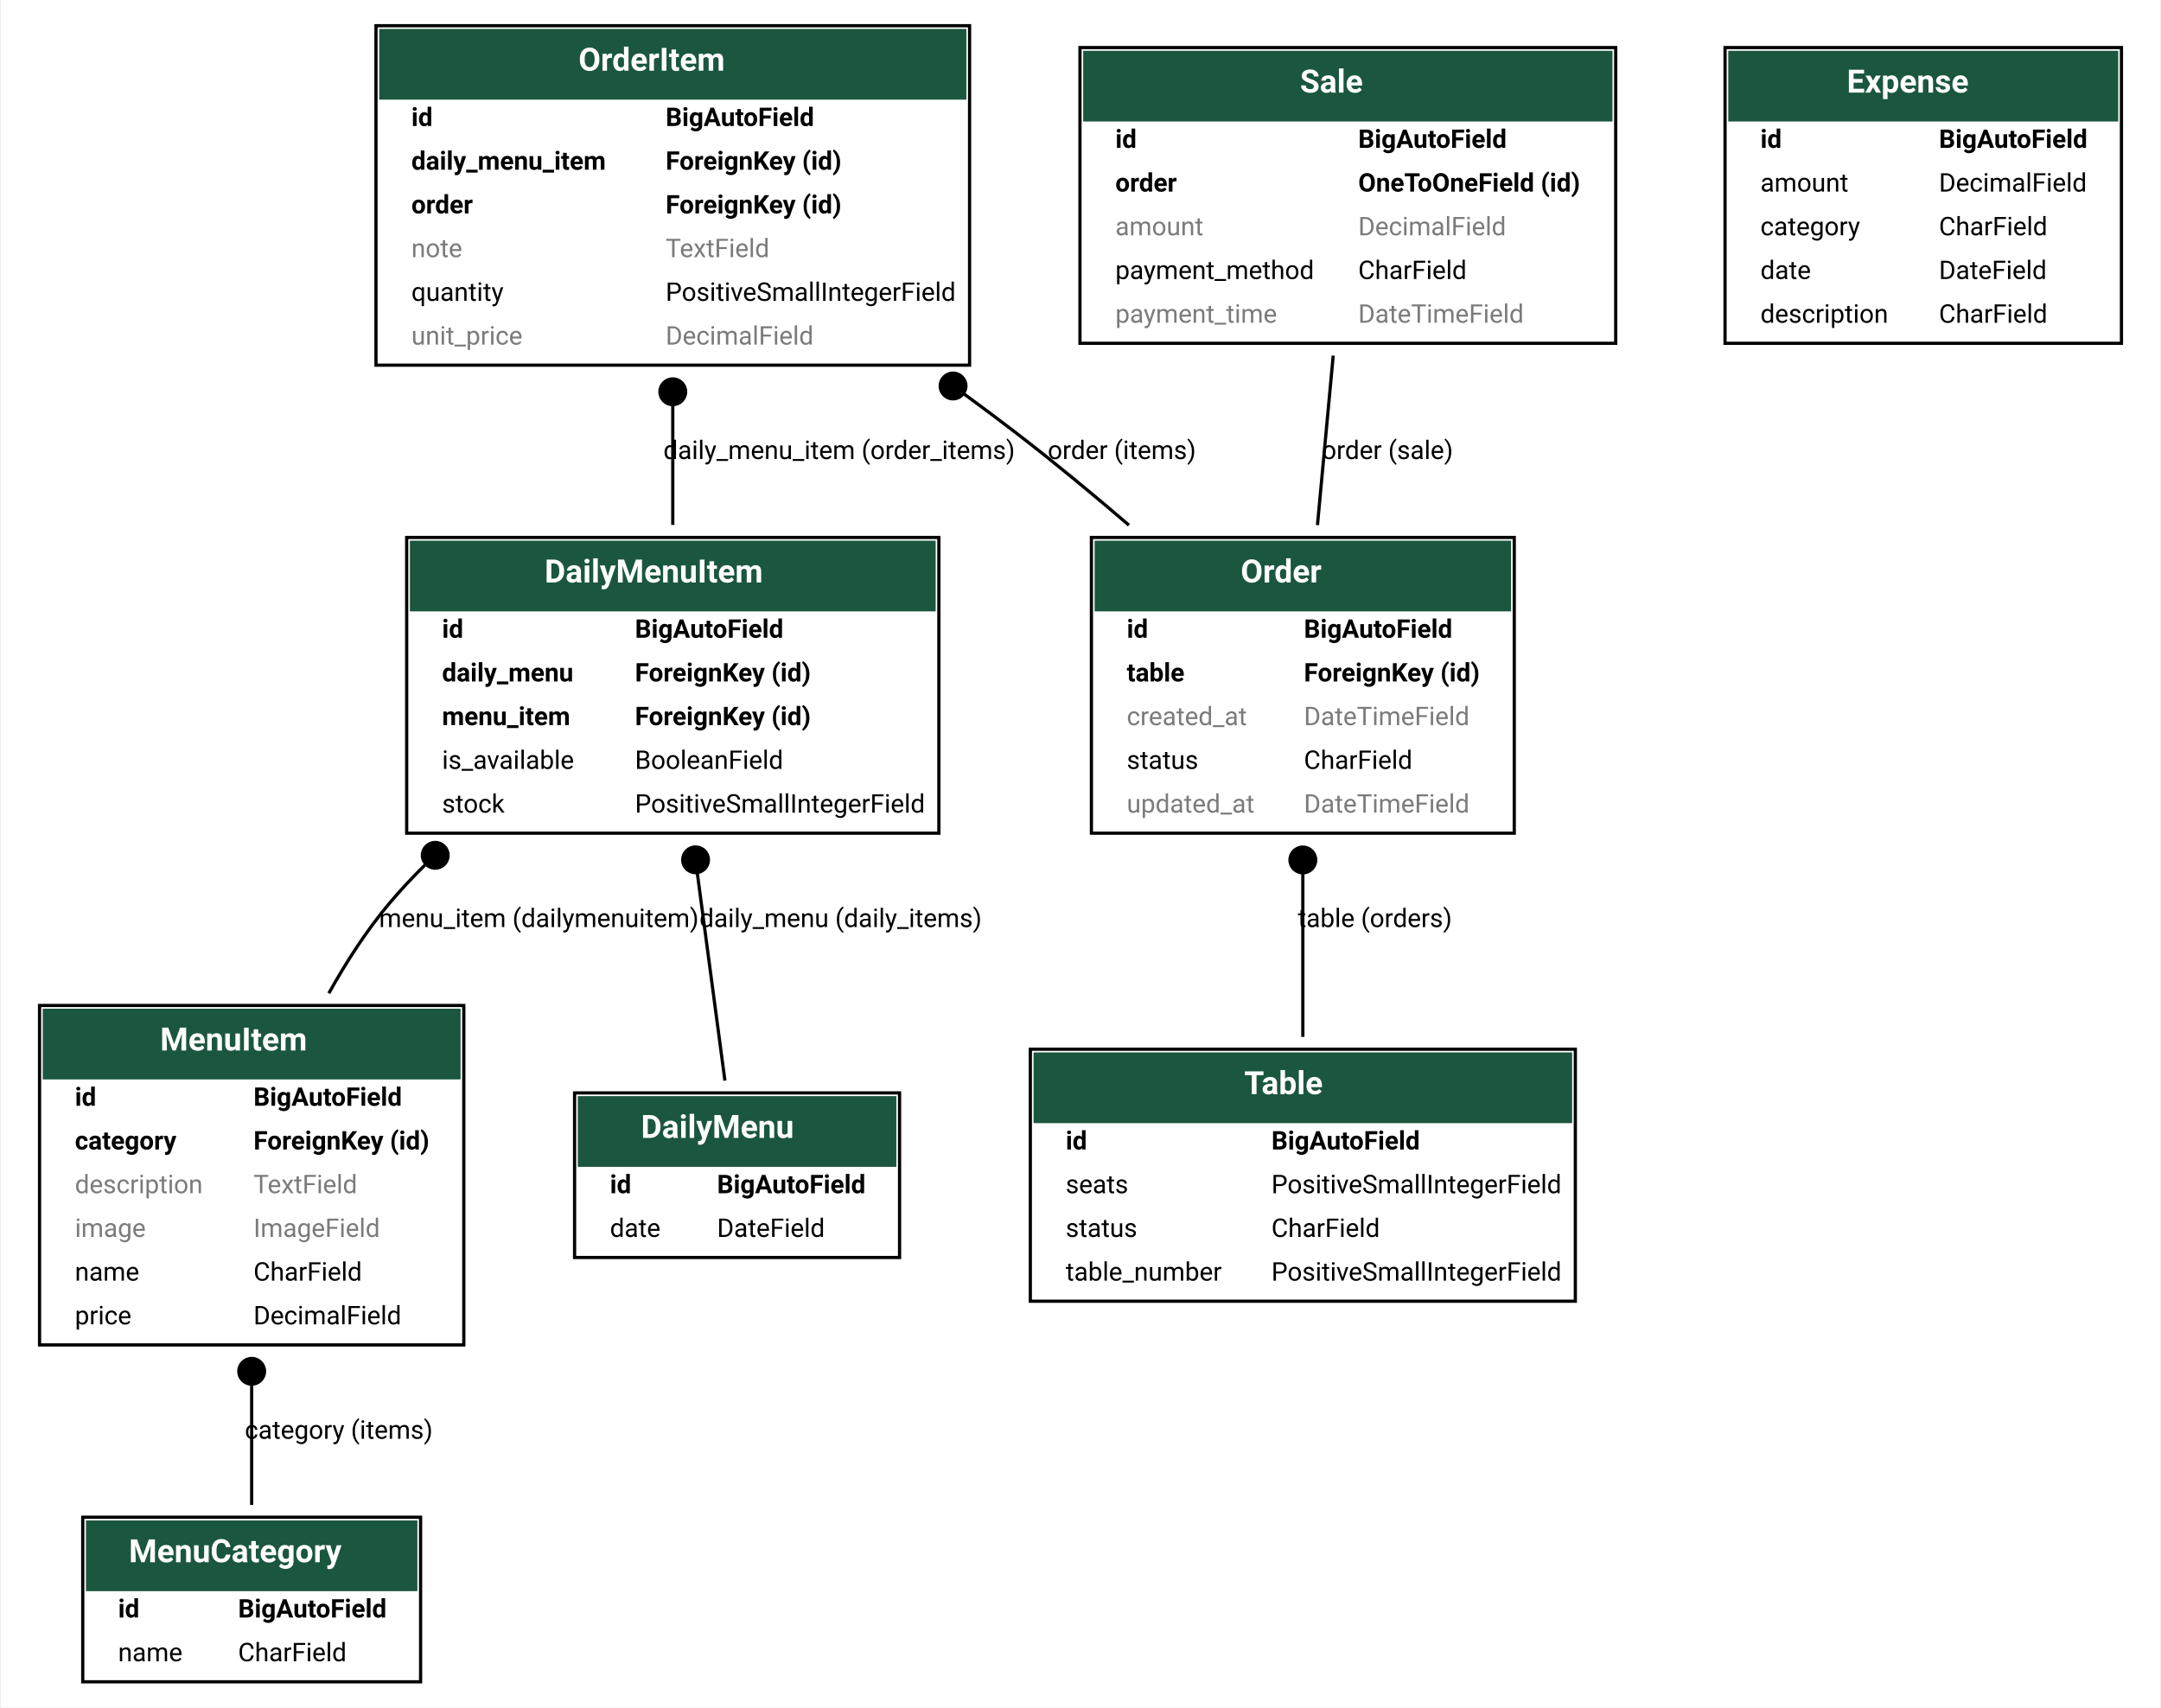
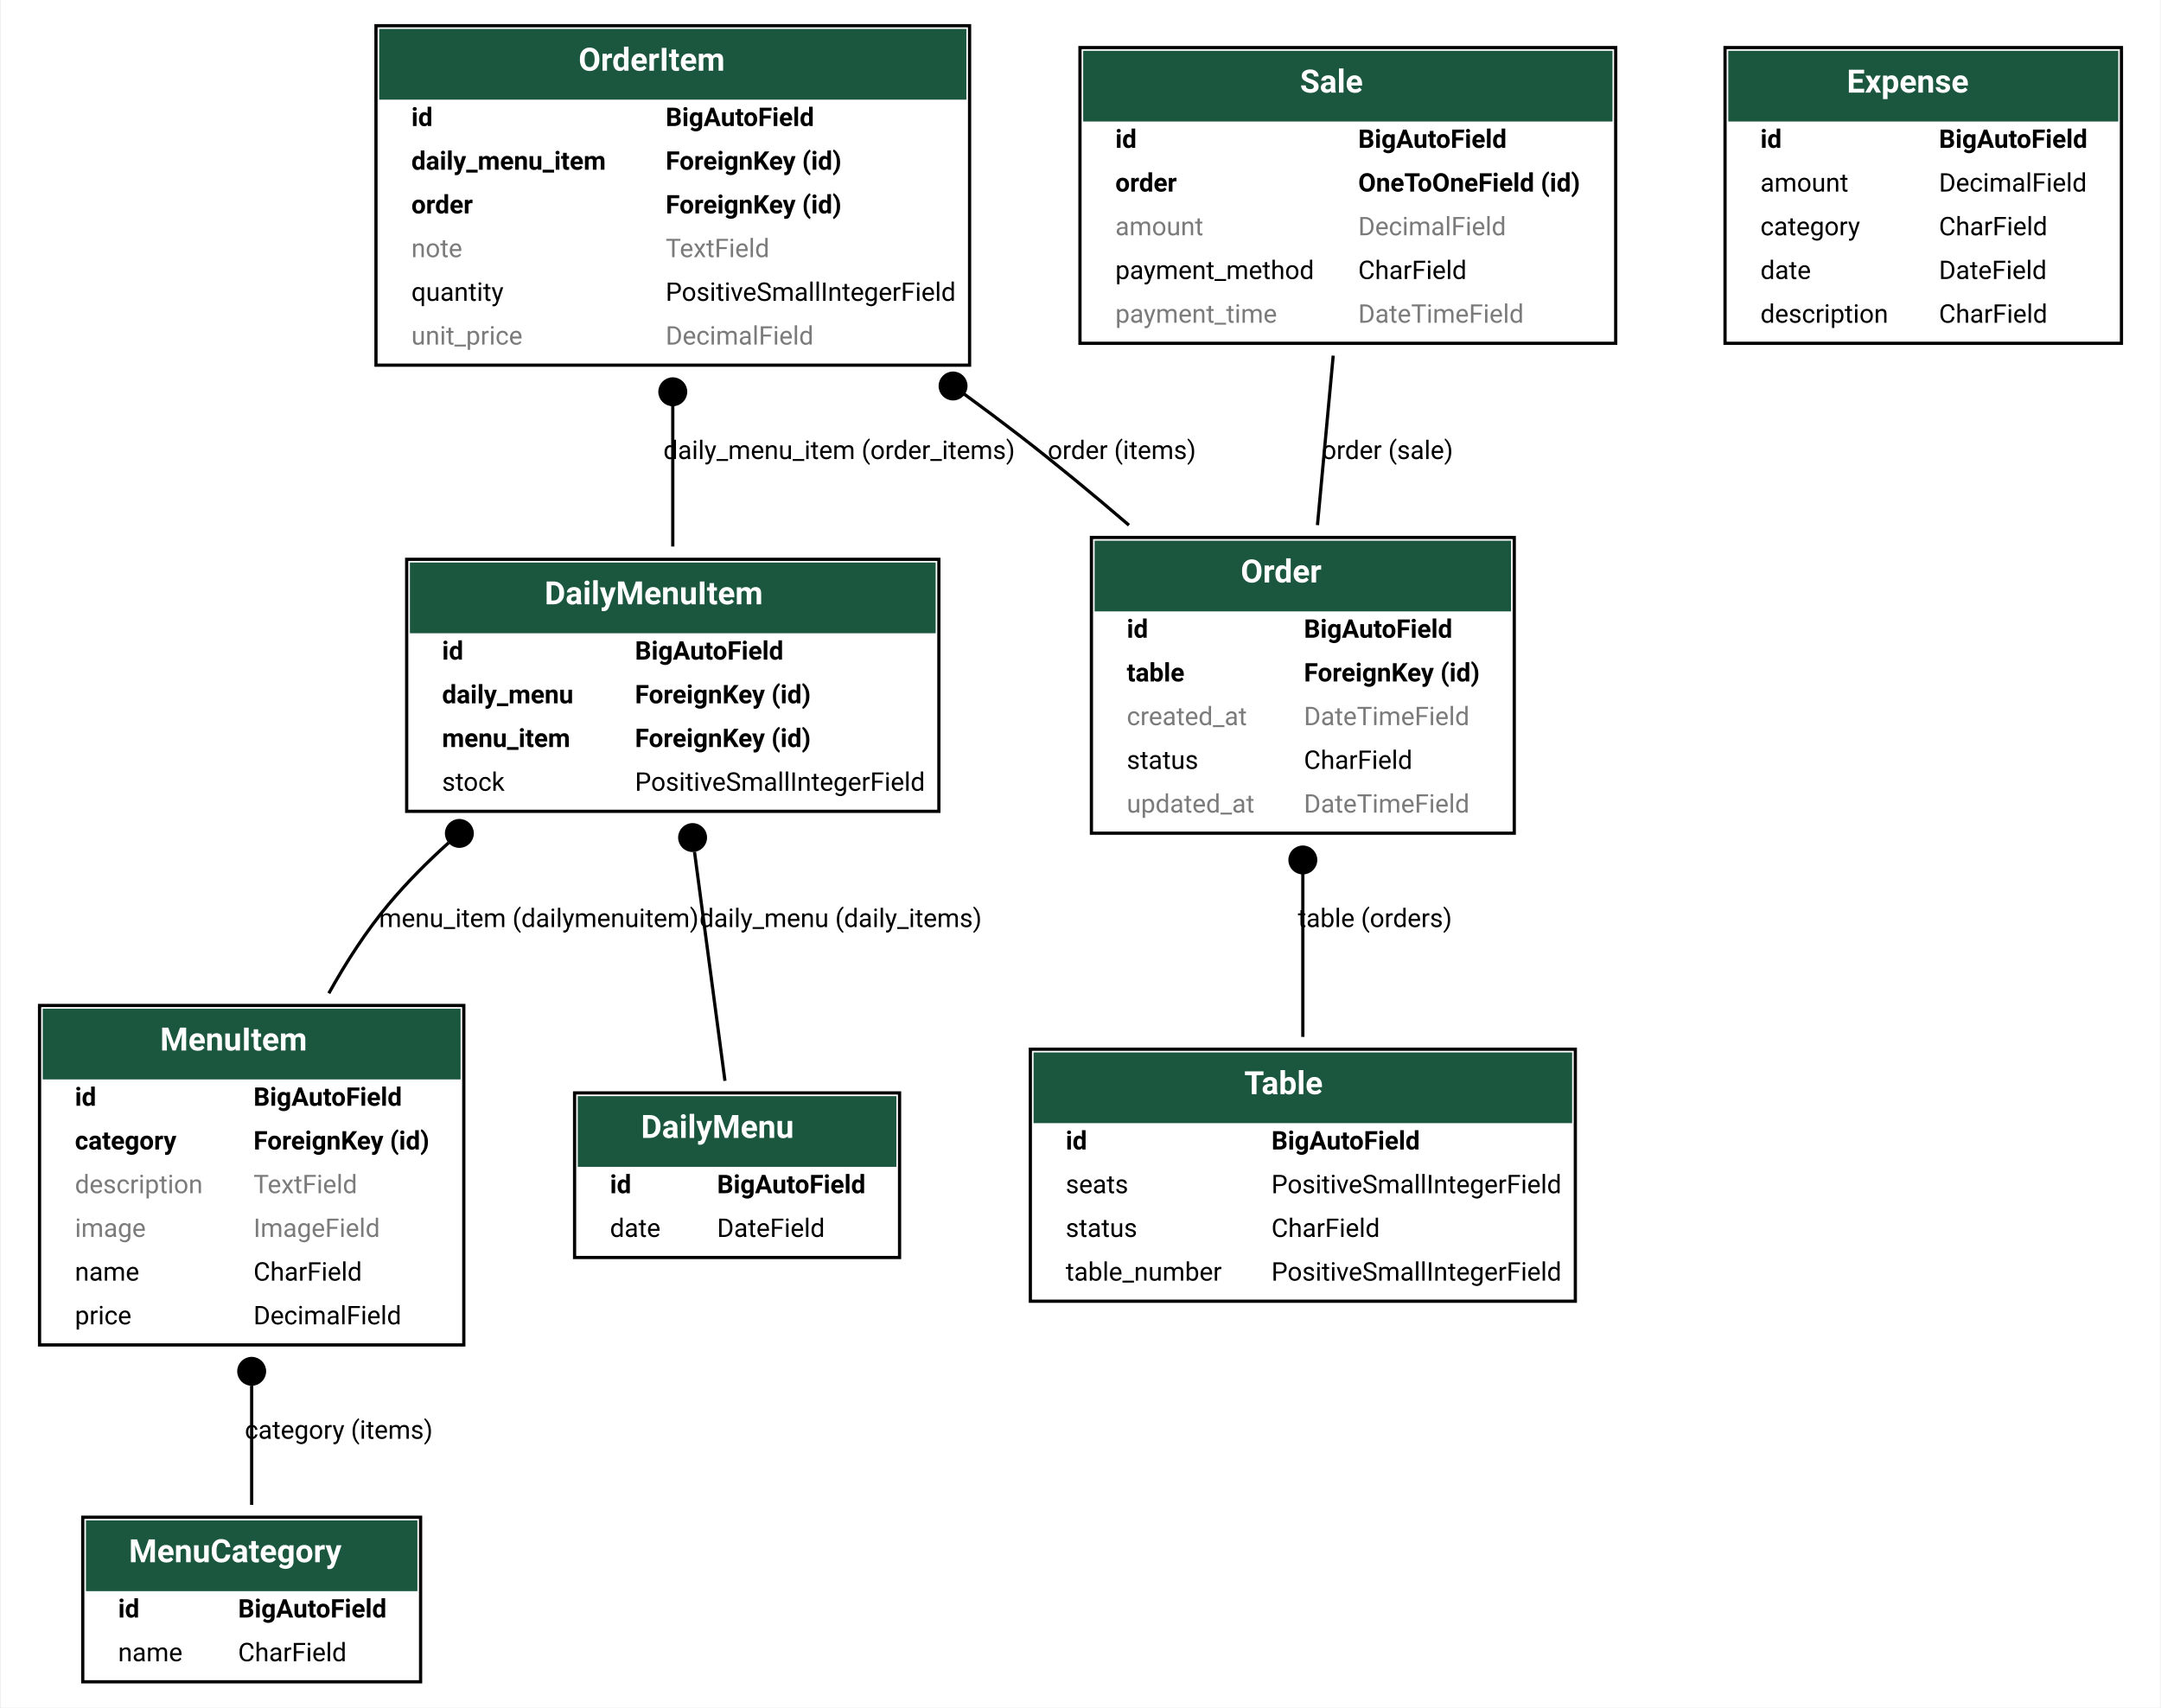
<svg xmlns="http://www.w3.org/2000/svg" width="672pt" height="531pt" viewBox="0.00 0.00 671.65 531.20">
  <g id="graph0" class="graph" transform="scale(1 1) rotate(0) translate(4 527.2)">
    <polygon fill="white" stroke="none" points="-4,4 -4,-527.2 667.65,-527.2 667.65,4 -4,4" />
    <g id="node1" class="node">
      <polygon fill="white" stroke="none" points="21.44,-4 21.44,-55.2 126.54,-55.2 126.54,-4 21.44,-4" />
      <polygon fill="#1b563f" stroke="none" points="22.44,-32.2 22.44,-54.2 125.54,-54.2 125.54,-32.2 22.44,-32.2" />
      <text text-anchor="start" x="27.78" y="-41.2" font-family="Roboto" font-size="8.00">    </text>
      <text text-anchor="start" x="35.78" y="-41.2" font-family="Roboto" font-weight="bold" font-size="10.00" fill="white">    MenuCategory    </text>
      <text text-anchor="start" x="24.44" y="-24" font-family="Roboto" font-size="8.00">    </text>
      <text text-anchor="start" x="32.44" y="-24" font-family="Roboto" font-weight="bold" font-size="8.00">id</text>
      <text text-anchor="start" x="39.11" y="-24" font-family="Roboto" font-size="8.00">    </text>
      <text text-anchor="start" x="61.76" y="-24" font-family="Roboto" font-size="8.00">    </text>
      <text text-anchor="start" x="69.76" y="-24" font-family="Roboto" font-weight="bold" font-size="8.00">BigAutoField</text>
      <text text-anchor="start" x="115.54" y="-24" font-family="Roboto" font-size="8.00">    </text>
      <text text-anchor="start" x="24.44" y="-10.4" font-family="Roboto" font-size="8.00">    </text>
      <text text-anchor="start" x="32.44" y="-10.4" font-family="Roboto" font-size="8.00">name</text>
      <text text-anchor="start" x="49.76" y="-10.4" font-family="Roboto" font-size="8.00">    </text>
      <text text-anchor="start" x="61.76" y="-10.4" font-family="Roboto" font-size="8.00">    </text>
      <text text-anchor="start" x="69.76" y="-10.4" font-family="Roboto" font-size="8.00">CharField</text>
      <text text-anchor="start" x="101.76" y="-10.4" font-family="Roboto" font-size="8.00">    </text>
      <polygon fill="none" stroke="black" points="21.44,-4 21.44,-55.2 126.54,-55.2 126.54,-4 21.44,-4" />
    </g>
    <g id="node2" class="node">
      <polygon fill="white" stroke="none" points="8,-108.8 8,-214.4 139.98,-214.4 139.98,-108.8 8,-108.8" />
      <polygon fill="#1b563f" stroke="none" points="9,-191.4 9,-213.4 138.98,-213.4 138.98,-191.4 9,-191.4" />
      <text text-anchor="start" x="37.5" y="-200.4" font-family="Roboto" font-size="8.00">    </text>
      <text text-anchor="start" x="45.5" y="-200.4" font-family="Roboto" font-weight="bold" font-size="10.00" fill="white">    MenuItem    </text>
      <text text-anchor="start" x="11" y="-183.2" font-family="Roboto" font-size="8.00">    </text>
      <text text-anchor="start" x="19" y="-183.2" font-family="Roboto" font-weight="bold" font-size="8.00">id</text>
      <text text-anchor="start" x="25.67" y="-183.2" font-family="Roboto" font-size="8.00">    </text>
      <text text-anchor="start" x="66.55" y="-183.2" font-family="Roboto" font-size="8.00">    </text>
      <text text-anchor="start" x="74.55" y="-183.2" font-family="Roboto" font-weight="bold" font-size="8.00">BigAutoField</text>
      <text text-anchor="start" x="120.33" y="-183.2" font-family="Roboto" font-size="8.00">    </text>
      <text text-anchor="start" x="11" y="-169.6" font-family="Roboto" font-size="8.00">    </text>
      <text text-anchor="start" x="19" y="-169.6" font-family="Roboto" font-weight="bold" font-size="8.00">category</text>
      <text text-anchor="start" x="48.32" y="-169.6" font-family="Roboto" font-size="8.00">    </text>
      <text text-anchor="start" x="66.55" y="-169.6" font-family="Roboto" font-size="8.00">    </text>
      <text text-anchor="start" x="74.55" y="-169.6" font-family="Roboto" font-weight="bold" font-size="8.00">ForeignKey (id)</text>
      <text text-anchor="start" x="128.98" y="-169.6" font-family="Roboto" font-size="8.00">    </text>
      <text text-anchor="start" x="11" y="-156" font-family="Roboto" font-size="8.00">    </text>
      <text text-anchor="start" x="19" y="-156" font-family="Roboto" font-size="8.00" fill="#7b7b7b">description</text>
      <text text-anchor="start" x="54.55" y="-156" font-family="Roboto" font-size="8.00">    </text>
      <text text-anchor="start" x="66.55" y="-156" font-family="Roboto" font-size="8.00">    </text>
      <text text-anchor="start" x="74.55" y="-156" font-family="Roboto" font-size="8.00" fill="#7b7b7b">TextField</text>
      <text text-anchor="start" x="105.65" y="-156" font-family="Roboto" font-size="8.00">    </text>
      <text text-anchor="start" x="11" y="-142.4" font-family="Roboto" font-size="8.00">    </text>
      <text text-anchor="start" x="19" y="-142.4" font-family="Roboto" font-size="8.00" fill="#7b7b7b">image</text>
      <text text-anchor="start" x="38.55" y="-142.4" font-family="Roboto" font-size="8.00">    </text>
      <text text-anchor="start" x="66.55" y="-142.4" font-family="Roboto" font-size="8.00">    </text>
      <text text-anchor="start" x="74.55" y="-142.4" font-family="Roboto" font-size="8.00" fill="#7b7b7b">ImageField</text>
      <text text-anchor="start" x="110.98" y="-142.4" font-family="Roboto" font-size="8.00">    </text>
      <text text-anchor="start" x="11" y="-128.8" font-family="Roboto" font-size="8.00">    </text>
      <text text-anchor="start" x="19" y="-128.8" font-family="Roboto" font-size="8.00">name</text>
      <text text-anchor="start" x="36.32" y="-128.8" font-family="Roboto" font-size="8.00">    </text>
      <text text-anchor="start" x="66.55" y="-128.8" font-family="Roboto" font-size="8.00">    </text>
      <text text-anchor="start" x="74.55" y="-128.8" font-family="Roboto" font-size="8.00">CharField</text>
      <text text-anchor="start" x="106.54" y="-128.8" font-family="Roboto" font-size="8.00">    </text>
      <text text-anchor="start" x="11" y="-115.2" font-family="Roboto" font-size="8.00">    </text>
      <text text-anchor="start" x="19" y="-115.2" font-family="Roboto" font-size="8.00">price</text>
      <text text-anchor="start" x="34.99" y="-115.2" font-family="Roboto" font-size="8.00">    </text>
      <text text-anchor="start" x="66.55" y="-115.2" font-family="Roboto" font-size="8.00">    </text>
      <text text-anchor="start" x="74.55" y="-115.2" font-family="Roboto" font-size="8.00">DecimalField</text>
      <text text-anchor="start" x="118.09" y="-115.2" font-family="Roboto" font-size="8.00">    </text>
      <polygon fill="none" stroke="black" points="8,-108.8 8,-214.4 139.98,-214.4 139.98,-108.8 8,-108.8" />
    </g>
    <g id="edge1" class="edge">
      <path fill="none" stroke="black" d="M73.99,-96.11C73.99,-83.09 73.99,-70.04 73.99,-59.05" />
      <ellipse fill="black" stroke="black" cx="73.99" cy="-100.59" rx="4" ry="4" />
      <text text-anchor="middle" x="101.09" y="-79.6" font-family="Roboto" font-size="8.00"> category (items)</text>
    </g>
    <g id="node3" class="node">
      <polygon fill="white" stroke="none" points="174.44,-136 174.44,-187.2 275.54,-187.2 275.54,-136 174.44,-136" />
      <polygon fill="#1b563f" stroke="none" points="175.44,-164.2 175.44,-186.2 274.54,-186.2 274.54,-164.2 175.44,-164.2" />
      <text text-anchor="start" x="187.1" y="-173.2" font-family="Roboto" font-size="8.00">    </text>
      <text text-anchor="start" x="195.1" y="-173.2" font-family="Roboto" font-weight="bold" font-size="10.00" fill="white">    DailyMenu    </text>
      <text text-anchor="start" x="177.44" y="-156" font-family="Roboto" font-size="8.00">    </text>
      <text text-anchor="start" x="185.44" y="-156" font-family="Roboto" font-weight="bold" font-size="8.00">id</text>
      <text text-anchor="start" x="192.11" y="-156" font-family="Roboto" font-size="8.00">    </text>
      <text text-anchor="start" x="210.76" y="-156" font-family="Roboto" font-size="8.00">    </text>
      <text text-anchor="start" x="218.76" y="-156" font-family="Roboto" font-weight="bold" font-size="8.00">BigAutoField</text>
      <text text-anchor="start" x="264.54" y="-156" font-family="Roboto" font-size="8.00">    </text>
      <text text-anchor="start" x="177.44" y="-142.4" font-family="Roboto" font-size="8.00">    </text>
      <text text-anchor="start" x="185.44" y="-142.4" font-family="Roboto" font-size="8.00">date</text>
      <text text-anchor="start" x="198.76" y="-142.4" font-family="Roboto" font-size="8.00">    </text>
      <text text-anchor="start" x="210.76" y="-142.4" font-family="Roboto" font-size="8.00">    </text>
      <text text-anchor="start" x="218.76" y="-142.4" font-family="Roboto" font-size="8.00">DateField</text>
      <text text-anchor="start" x="250.31" y="-142.4" font-family="Roboto" font-size="8.00">    </text>
      <polygon fill="none" stroke="black" points="174.44,-136 174.44,-187.2 275.54,-187.2 275.54,-136 174.44,-136" />
    </g>
    <g id="node4" class="node">
-       <polygon fill="white" stroke="none" points="122.21,-268 122.21,-360 287.77,-360 287.77,-268 122.21,-268" />
-       <polygon fill="#1b563f" stroke="none" points="123.21,-337 123.21,-359 286.77,-359 286.77,-337 123.21,-337" />
-       <text text-anchor="start" x="157.11" y="-346" font-family="Roboto" font-size="8.00">    </text>
-       <text text-anchor="start" x="165.11" y="-346" font-family="Roboto" font-weight="bold" font-size="10.00" fill="white">    DailyMenuItem    </text>
-       <text text-anchor="start" x="125.21" y="-328.8" font-family="Roboto" font-size="8.00">    </text>
-       <text text-anchor="start" x="133.21" y="-328.8" font-family="Roboto" font-weight="bold" font-size="8.00">id</text>
-       <text text-anchor="start" x="139.88" y="-328.8" font-family="Roboto" font-size="8.00">    </text>
-       <text text-anchor="start" x="185.22" y="-328.8" font-family="Roboto" font-size="8.00">    </text>
-       <text text-anchor="start" x="193.22" y="-328.8" font-family="Roboto" font-weight="bold" font-size="8.00">BigAutoField</text>
-       <text text-anchor="start" x="239" y="-328.8" font-family="Roboto" font-size="8.00">    </text>
-       <text text-anchor="start" x="125.21" y="-315.2" font-family="Roboto" font-size="8.00">    </text>
-       <text text-anchor="start" x="133.21" y="-315.2" font-family="Roboto" font-weight="bold" font-size="8.00">daily_menu</text>
-       <text text-anchor="start" x="173.22" y="-315.2" font-family="Roboto" font-size="8.00">    </text>
-       <text text-anchor="start" x="185.22" y="-315.2" font-family="Roboto" font-size="8.00">    </text>
-       <text text-anchor="start" x="193.22" y="-315.2" font-family="Roboto" font-weight="bold" font-size="8.00">ForeignKey (id)</text>
-       <text text-anchor="start" x="247.65" y="-315.2" font-family="Roboto" font-size="8.00">    </text>
-       <text text-anchor="start" x="125.21" y="-301.6" font-family="Roboto" font-size="8.00">    </text>
-       <text text-anchor="start" x="133.21" y="-301.6" font-family="Roboto" font-weight="bold" font-size="8.00">menu_item</text>
-       <text text-anchor="start" x="171.43" y="-301.6" font-family="Roboto" font-size="8.00">    </text>
-       <text text-anchor="start" x="185.22" y="-301.6" font-family="Roboto" font-size="8.00">    </text>
-       <text text-anchor="start" x="193.22" y="-301.6" font-family="Roboto" font-weight="bold" font-size="8.00">ForeignKey (id)</text>
-       <text text-anchor="start" x="247.65" y="-301.6" font-family="Roboto" font-size="8.00">    </text>
-       <text text-anchor="start" x="125.21" y="-288" font-family="Roboto" font-size="8.00">    </text>
-       <text text-anchor="start" x="133.21" y="-288" font-family="Roboto" font-size="8.00">is_available</text>
-       <text text-anchor="start" x="171.42" y="-288" font-family="Roboto" font-size="8.00">    </text>
-       <text text-anchor="start" x="185.22" y="-288" font-family="Roboto" font-size="8.00">    </text>
-       <text text-anchor="start" x="193.22" y="-288" font-family="Roboto" font-size="8.00">BooleanField</text>
-       <text text-anchor="start" x="236.33" y="-288" font-family="Roboto" font-size="8.00">    </text>
-       <text text-anchor="start" x="125.21" y="-274.4" font-family="Roboto" font-size="8.00">    </text>
-       <text text-anchor="start" x="133.21" y="-274.4" font-family="Roboto" font-size="8.00">stock</text>
-       <text text-anchor="start" x="150.1" y="-274.4" font-family="Roboto" font-size="8.00">    </text>
-       <text text-anchor="start" x="185.22" y="-274.4" font-family="Roboto" font-size="8.00">    </text>
-       <text text-anchor="start" x="193.22" y="-274.4" font-family="Roboto" font-size="8.00">PositiveSmallIntegerField</text>
-       <text text-anchor="start" x="276.77" y="-274.4" font-family="Roboto" font-size="8.00">    </text>
-       <polygon fill="none" stroke="black" points="122.21,-268 122.21,-360 287.77,-360 287.77,-268 122.21,-268" />
+       <polygon fill="white" stroke="none" points="122.21,-274.8 122.21,-353.2 287.77,-353.2 287.77,-274.8 122.21,-274.8" />
+       <polygon fill="#1b563f" stroke="none" points="123.21,-330.2 123.21,-352.2 286.77,-352.2 286.77,-330.2 123.21,-330.2" />
+       <text text-anchor="start" x="157.11" y="-339.2" font-family="Roboto" font-size="8.00">    </text>
+       <text text-anchor="start" x="165.11" y="-339.2" font-family="Roboto" font-weight="bold" font-size="10.00" fill="white">    DailyMenuItem    </text>
+       <text text-anchor="start" x="125.21" y="-322" font-family="Roboto" font-size="8.00">    </text>
+       <text text-anchor="start" x="133.21" y="-322" font-family="Roboto" font-weight="bold" font-size="8.00">id</text>
+       <text text-anchor="start" x="139.88" y="-322" font-family="Roboto" font-size="8.00">    </text>
+       <text text-anchor="start" x="185.22" y="-322" font-family="Roboto" font-size="8.00">    </text>
+       <text text-anchor="start" x="193.22" y="-322" font-family="Roboto" font-weight="bold" font-size="8.00">BigAutoField</text>
+       <text text-anchor="start" x="239" y="-322" font-family="Roboto" font-size="8.00">    </text>
+       <text text-anchor="start" x="125.21" y="-308.4" font-family="Roboto" font-size="8.00">    </text>
+       <text text-anchor="start" x="133.21" y="-308.4" font-family="Roboto" font-weight="bold" font-size="8.00">daily_menu</text>
+       <text text-anchor="start" x="173.22" y="-308.4" font-family="Roboto" font-size="8.00">    </text>
+       <text text-anchor="start" x="185.22" y="-308.4" font-family="Roboto" font-size="8.00">    </text>
+       <text text-anchor="start" x="193.22" y="-308.4" font-family="Roboto" font-weight="bold" font-size="8.00">ForeignKey (id)</text>
+       <text text-anchor="start" x="247.65" y="-308.4" font-family="Roboto" font-size="8.00">    </text>
+       <text text-anchor="start" x="125.21" y="-294.8" font-family="Roboto" font-size="8.00">    </text>
+       <text text-anchor="start" x="133.21" y="-294.8" font-family="Roboto" font-weight="bold" font-size="8.00">menu_item</text>
+       <text text-anchor="start" x="171.43" y="-294.8" font-family="Roboto" font-size="8.00">    </text>
+       <text text-anchor="start" x="185.22" y="-294.8" font-family="Roboto" font-size="8.00">    </text>
+       <text text-anchor="start" x="193.22" y="-294.8" font-family="Roboto" font-weight="bold" font-size="8.00">ForeignKey (id)</text>
+       <text text-anchor="start" x="247.65" y="-294.8" font-family="Roboto" font-size="8.00">    </text>
+       <text text-anchor="start" x="125.21" y="-281.2" font-family="Roboto" font-size="8.00">    </text>
+       <text text-anchor="start" x="133.21" y="-281.2" font-family="Roboto" font-size="8.00">stock</text>
+       <text text-anchor="start" x="150.1" y="-281.2" font-family="Roboto" font-size="8.00">    </text>
+       <text text-anchor="start" x="185.22" y="-281.2" font-family="Roboto" font-size="8.00">    </text>
+       <text text-anchor="start" x="193.22" y="-281.2" font-family="Roboto" font-size="8.00">PositiveSmallIntegerField</text>
+       <text text-anchor="start" x="276.77" y="-281.2" font-family="Roboto" font-size="8.00">    </text>
+       <polygon fill="none" stroke="black" points="122.21,-274.8 122.21,-353.2 287.77,-353.2 287.77,-274.8 122.21,-274.8" />
    </g>
    <g id="edge3" class="edge">
-       <path fill="none" stroke="black" d="M127.95,-258.15C123.96,-254.22 120.17,-250.16 116.68,-246 109.68,-237.65 103.42,-227.95 97.99,-218.19" />
-       <ellipse fill="black" stroke="black" cx="131.09" cy="-261.12" rx="4" ry="4" />
+       <path fill="none" stroke="black" d="M135.24,-265.01C128.58,-259.01 122.24,-252.64 116.68,-246 109.68,-237.65 103.42,-227.95 97.99,-218.19" />
+       <ellipse fill="black" stroke="black" cx="138.6" cy="-267.93" rx="4" ry="4" />
      <text text-anchor="middle" x="163.34" y="-238.8" font-family="Roboto" font-size="8.00"> menu_item (dailymenuitem)</text>
    </g>
    <g id="edge2" class="edge">
-       <path fill="none" stroke="black" d="M212.63,-255.51C215.57,-233.44 218.79,-209.21 221.21,-191.03" />
-       <ellipse fill="black" stroke="black" cx="212.08" cy="-259.71" rx="4" ry="4" />
+       <path fill="none" stroke="black" d="M211.75,-262.2C214.91,-238.43 218.55,-211.01 221.22,-190.96" />
+       <ellipse fill="black" stroke="black" cx="211.15" cy="-266.64" rx="4" ry="4" />
      <text text-anchor="middle" x="257.2" y="-238.8" font-family="Roboto" font-size="8.00"> daily_menu (daily_items)</text>
    </g>
    <g id="node5" class="node">
      <polygon fill="white" stroke="none" points="335.22,-268 335.22,-360 466.76,-360 466.76,-268 335.22,-268" />
      <polygon fill="#1b563f" stroke="none" points="336.22,-337 336.22,-359 465.76,-359 465.76,-337 336.22,-337" />
      <text text-anchor="start" x="373.66" y="-346" font-family="Roboto" font-size="8.00">    </text>
      <text text-anchor="start" x="381.66" y="-346" font-family="Roboto" font-weight="bold" font-size="10.00" fill="white">    Order    </text>
      <text text-anchor="start" x="338.22" y="-328.8" font-family="Roboto" font-size="8.00">    </text>
      <text text-anchor="start" x="346.22" y="-328.8" font-family="Roboto" font-weight="bold" font-size="8.00">id</text>
      <text text-anchor="start" x="352.9" y="-328.8" font-family="Roboto" font-size="8.00">    </text>
      <text text-anchor="start" x="393.32" y="-328.8" font-family="Roboto" font-size="8.00">    </text>
      <text text-anchor="start" x="401.32" y="-328.8" font-family="Roboto" font-weight="bold" font-size="8.00">BigAutoField</text>
      <text text-anchor="start" x="447.1" y="-328.8" font-family="Roboto" font-size="8.00">    </text>
      <text text-anchor="start" x="338.22" y="-315.2" font-family="Roboto" font-size="8.00">    </text>
      <text text-anchor="start" x="346.22" y="-315.2" font-family="Roboto" font-weight="bold" font-size="8.00">table</text>
      <text text-anchor="start" x="363.11" y="-315.2" font-family="Roboto" font-size="8.00">    </text>
      <text text-anchor="start" x="393.32" y="-315.2" font-family="Roboto" font-size="8.00">    </text>
      <text text-anchor="start" x="401.32" y="-315.2" font-family="Roboto" font-weight="bold" font-size="8.00">ForeignKey (id)</text>
      <text text-anchor="start" x="455.76" y="-315.2" font-family="Roboto" font-size="8.00">    </text>
      <text text-anchor="start" x="338.22" y="-301.6" font-family="Roboto" font-size="8.00">    </text>
      <text text-anchor="start" x="346.22" y="-301.6" font-family="Roboto" font-size="8.00" fill="#7b7b7b">created_at</text>
      <text text-anchor="start" x="379.09" y="-301.6" font-family="Roboto" font-size="8.00">    </text>
      <text text-anchor="start" x="393.32" y="-301.6" font-family="Roboto" font-size="8.00">    </text>
      <text text-anchor="start" x="401.32" y="-301.6" font-family="Roboto" font-size="8.00" fill="#7b7b7b">DateTimeField</text>
      <text text-anchor="start" x="449.75" y="-301.6" font-family="Roboto" font-size="8.00">    </text>
      <text text-anchor="start" x="338.22" y="-288" font-family="Roboto" font-size="8.00">    </text>
      <text text-anchor="start" x="346.22" y="-288" font-family="Roboto" font-size="8.00">status</text>
      <text text-anchor="start" x="364.45" y="-288" font-family="Roboto" font-size="8.00">    </text>
      <text text-anchor="start" x="393.32" y="-288" font-family="Roboto" font-size="8.00">    </text>
      <text text-anchor="start" x="401.32" y="-288" font-family="Roboto" font-size="8.00">CharField</text>
      <text text-anchor="start" x="433.32" y="-288" font-family="Roboto" font-size="8.00">    </text>
      <text text-anchor="start" x="338.22" y="-274.4" font-family="Roboto" font-size="8.00">    </text>
      <text text-anchor="start" x="346.22" y="-274.4" font-family="Roboto" font-size="8.00" fill="#7b7b7b">updated_at</text>
      <text text-anchor="start" x="381.32" y="-274.4" font-family="Roboto" font-size="8.00">    </text>
      <text text-anchor="start" x="393.32" y="-274.4" font-family="Roboto" font-size="8.00">    </text>
      <text text-anchor="start" x="401.32" y="-274.4" font-family="Roboto" font-size="8.00" fill="#7b7b7b">DateTimeField</text>
      <text text-anchor="start" x="449.75" y="-274.4" font-family="Roboto" font-size="8.00">    </text>
      <polygon fill="none" stroke="black" points="335.22,-268 335.22,-360 466.76,-360 466.76,-268 335.22,-268" />
    </g>
    <g id="node7" class="node">
      <polygon fill="white" stroke="none" points="316.22,-122.4 316.22,-200.8 485.76,-200.8 485.76,-122.4 316.22,-122.4" />
      <polygon fill="#1b563f" stroke="none" points="317.22,-177.8 317.22,-199.8 484.76,-199.8 484.76,-177.8 317.22,-177.8" />
      <text text-anchor="start" x="374.77" y="-186.8" font-family="Roboto" font-size="8.00">    </text>
      <text text-anchor="start" x="382.77" y="-186.8" font-family="Roboto" font-weight="bold" font-size="10.00" fill="white">    Table    </text>
      <text text-anchor="start" x="319.22" y="-169.6" font-family="Roboto" font-size="8.00">    </text>
      <text text-anchor="start" x="327.22" y="-169.6" font-family="Roboto" font-weight="bold" font-size="8.00">id</text>
      <text text-anchor="start" x="333.9" y="-169.6" font-family="Roboto" font-size="8.00">    </text>
      <text text-anchor="start" x="383.21" y="-169.6" font-family="Roboto" font-size="8.00">    </text>
      <text text-anchor="start" x="391.21" y="-169.6" font-family="Roboto" font-weight="bold" font-size="8.00">BigAutoField</text>
      <text text-anchor="start" x="436.99" y="-169.6" font-family="Roboto" font-size="8.00">    </text>
      <text text-anchor="start" x="319.22" y="-156" font-family="Roboto" font-size="8.00">    </text>
      <text text-anchor="start" x="327.22" y="-156" font-family="Roboto" font-size="8.00">seats</text>
      <text text-anchor="start" x="342.78" y="-156" font-family="Roboto" font-size="8.00">    </text>
      <text text-anchor="start" x="383.21" y="-156" font-family="Roboto" font-size="8.00">    </text>
      <text text-anchor="start" x="391.21" y="-156" font-family="Roboto" font-size="8.00">PositiveSmallIntegerField</text>
      <text text-anchor="start" x="474.76" y="-156" font-family="Roboto" font-size="8.00">    </text>
      <text text-anchor="start" x="319.22" y="-142.4" font-family="Roboto" font-size="8.00">    </text>
      <text text-anchor="start" x="327.22" y="-142.4" font-family="Roboto" font-size="8.00">status</text>
      <text text-anchor="start" x="345.45" y="-142.4" font-family="Roboto" font-size="8.00">    </text>
      <text text-anchor="start" x="383.21" y="-142.4" font-family="Roboto" font-size="8.00">    </text>
      <text text-anchor="start" x="391.21" y="-142.4" font-family="Roboto" font-size="8.00">CharField</text>
      <text text-anchor="start" x="423.21" y="-142.4" font-family="Roboto" font-size="8.00">    </text>
      <text text-anchor="start" x="319.22" y="-128.8" font-family="Roboto" font-size="8.00">    </text>
      <text text-anchor="start" x="327.22" y="-128.8" font-family="Roboto" font-size="8.00">table_number</text>
      <text text-anchor="start" x="371.21" y="-128.8" font-family="Roboto" font-size="8.00">    </text>
      <text text-anchor="start" x="383.21" y="-128.8" font-family="Roboto" font-size="8.00">    </text>
      <text text-anchor="start" x="391.21" y="-128.8" font-family="Roboto" font-size="8.00">PositiveSmallIntegerField</text>
      <text text-anchor="start" x="474.76" y="-128.8" font-family="Roboto" font-size="8.00">    </text>
      <polygon fill="none" stroke="black" points="316.22,-122.4 316.22,-200.8 485.76,-200.8 485.76,-122.4 316.22,-122.4" />
    </g>
    <g id="edge4" class="edge">
      <path fill="none" stroke="black" d="M400.99,-255.46C400.99,-238.55 400.99,-220.37 400.99,-204.62" />
      <ellipse fill="black" stroke="black" cx="400.99" cy="-259.67" rx="4" ry="4" />
      <text text-anchor="middle" x="423.42" y="-238.8" font-family="Roboto" font-size="8.00"> table (orders)</text>
    </g>
    <g id="node6" class="node">
      <polygon fill="white" stroke="none" points="112.66,-413.6 112.66,-519.2 297.32,-519.2 297.32,-413.6 112.66,-413.6" />
      <polygon fill="#1b563f" stroke="none" points="113.66,-496.2 113.66,-518.2 296.32,-518.2 296.32,-496.2 113.66,-496.2" />
      <text text-anchor="start" x="167.67" y="-505.2" font-family="Roboto" font-size="8.00">    </text>
      <text text-anchor="start" x="175.67" y="-505.2" font-family="Roboto" font-weight="bold" font-size="10.00" fill="white">    OrderItem    </text>
      <text text-anchor="start" x="115.66" y="-488" font-family="Roboto" font-size="8.00">    </text>
      <text text-anchor="start" x="123.66" y="-488" font-family="Roboto" font-weight="bold" font-size="8.00">id</text>
      <text text-anchor="start" x="130.33" y="-488" font-family="Roboto" font-size="8.00">    </text>
      <text text-anchor="start" x="194.77" y="-488" font-family="Roboto" font-size="8.00">    </text>
      <text text-anchor="start" x="202.77" y="-488" font-family="Roboto" font-weight="bold" font-size="8.00">BigAutoField</text>
      <text text-anchor="start" x="248.55" y="-488" font-family="Roboto" font-size="8.00">    </text>
      <text text-anchor="start" x="115.66" y="-474.4" font-family="Roboto" font-size="8.00">    </text>
      <text text-anchor="start" x="123.66" y="-474.4" font-family="Roboto" font-weight="bold" font-size="8.00">daily_menu_item</text>
      <text text-anchor="start" x="182.77" y="-474.4" font-family="Roboto" font-size="8.00">    </text>
      <text text-anchor="start" x="194.77" y="-474.4" font-family="Roboto" font-size="8.00">    </text>
      <text text-anchor="start" x="202.77" y="-474.4" font-family="Roboto" font-weight="bold" font-size="8.00">ForeignKey (id)</text>
      <text text-anchor="start" x="257.21" y="-474.4" font-family="Roboto" font-size="8.00">    </text>
      <text text-anchor="start" x="115.66" y="-460.8" font-family="Roboto" font-size="8.00">    </text>
      <text text-anchor="start" x="123.66" y="-460.8" font-family="Roboto" font-weight="bold" font-size="8.00">order</text>
      <text text-anchor="start" x="142.76" y="-460.8" font-family="Roboto" font-size="8.00">    </text>
      <text text-anchor="start" x="194.77" y="-460.8" font-family="Roboto" font-size="8.00">    </text>
      <text text-anchor="start" x="202.77" y="-460.8" font-family="Roboto" font-weight="bold" font-size="8.00">ForeignKey (id)</text>
      <text text-anchor="start" x="257.21" y="-460.8" font-family="Roboto" font-size="8.00">    </text>
      <text text-anchor="start" x="115.66" y="-447.2" font-family="Roboto" font-size="8.00">    </text>
      <text text-anchor="start" x="123.66" y="-447.2" font-family="Roboto" font-size="8.00" fill="#7b7b7b">note</text>
      <text text-anchor="start" x="137.44" y="-447.2" font-family="Roboto" font-size="8.00">    </text>
      <text text-anchor="start" x="194.77" y="-447.2" font-family="Roboto" font-size="8.00">    </text>
      <text text-anchor="start" x="202.77" y="-447.2" font-family="Roboto" font-size="8.00" fill="#7b7b7b">TextField</text>
      <text text-anchor="start" x="233.88" y="-447.2" font-family="Roboto" font-size="8.00">    </text>
      <text text-anchor="start" x="115.66" y="-433.6" font-family="Roboto" font-size="8.00">    </text>
      <text text-anchor="start" x="123.66" y="-433.6" font-family="Roboto" font-size="8.00">quantity</text>
      <text text-anchor="start" x="149.88" y="-433.6" font-family="Roboto" font-size="8.00">    </text>
      <text text-anchor="start" x="194.77" y="-433.6" font-family="Roboto" font-size="8.00">    </text>
      <text text-anchor="start" x="202.77" y="-433.6" font-family="Roboto" font-size="8.00">PositiveSmallIntegerField</text>
      <text text-anchor="start" x="286.32" y="-433.6" font-family="Roboto" font-size="8.00">    </text>
      <text text-anchor="start" x="115.66" y="-420" font-family="Roboto" font-size="8.00">    </text>
      <text text-anchor="start" x="123.66" y="-420" font-family="Roboto" font-size="8.00" fill="#7b7b7b">unit_price</text>
      <text text-anchor="start" x="156.1" y="-420" font-family="Roboto" font-size="8.00">    </text>
      <text text-anchor="start" x="194.77" y="-420" font-family="Roboto" font-size="8.00">    </text>
      <text text-anchor="start" x="202.77" y="-420" font-family="Roboto" font-size="8.00" fill="#7b7b7b">DecimalField</text>
      <text text-anchor="start" x="246.31" y="-420" font-family="Roboto" font-size="8.00">    </text>
      <polygon fill="none" stroke="black" points="112.66,-413.6 112.66,-519.2 297.32,-519.2 297.32,-413.6 112.66,-413.6" />
    </g>
    <g id="edge6" class="edge">
-       <path fill="none" stroke="black" d="M204.99,-400.89C204.99,-388.5 204.99,-375.71 204.99,-363.91" />
+       <path fill="none" stroke="black" d="M204.99,-401.15C204.99,-386.28 204.99,-370.83 204.99,-357.18" />
      <ellipse fill="black" stroke="black" cx="204.99" cy="-405.32" rx="4" ry="4" />
      <text text-anchor="middle" x="256.75" y="-384.4" font-family="Roboto" font-size="8.00"> daily_menu_item (order_items)</text>
    </g>
    <g id="edge5" class="edge">
      <path fill="none" stroke="black" d="M295.56,-404.67C301.51,-400.32 307.37,-395.94 312.99,-391.6 324.21,-382.93 335.87,-373.28 346.9,-363.82" />
      <ellipse fill="black" stroke="black" cx="292.18" cy="-407.12" rx="4" ry="4" />
      <text text-anchor="middle" x="344.69" y="-384.4" font-family="Roboto" font-size="8.00"> order (items)</text>
    </g>
    <g id="node8" class="node">
      <polygon fill="white" stroke="none" points="331.66,-420.4 331.66,-512.4 498.32,-512.4 498.32,-420.4 331.66,-420.4" />
      <polygon fill="#1b563f" stroke="none" points="332.66,-489.4 332.66,-511.4 497.32,-511.4 497.32,-489.4 332.66,-489.4" />
      <text text-anchor="start" x="392.1" y="-498.4" font-family="Roboto" font-size="8.00">    </text>
      <text text-anchor="start" x="400.1" y="-498.4" font-family="Roboto" font-weight="bold" font-size="10.00" fill="white">    Sale    </text>
      <text text-anchor="start" x="334.66" y="-481.2" font-family="Roboto" font-size="8.00">    </text>
      <text text-anchor="start" x="342.66" y="-481.2" font-family="Roboto" font-weight="bold" font-size="8.00">id</text>
      <text text-anchor="start" x="349.33" y="-481.2" font-family="Roboto" font-size="8.00">    </text>
      <text text-anchor="start" x="410.21" y="-481.2" font-family="Roboto" font-size="8.00">    </text>
      <text text-anchor="start" x="418.21" y="-481.2" font-family="Roboto" font-weight="bold" font-size="8.00">BigAutoField</text>
      <text text-anchor="start" x="463.99" y="-481.2" font-family="Roboto" font-size="8.00">    </text>
      <text text-anchor="start" x="334.66" y="-467.6" font-family="Roboto" font-size="8.00">    </text>
      <text text-anchor="start" x="342.66" y="-467.6" font-family="Roboto" font-weight="bold" font-size="8.00">order</text>
      <text text-anchor="start" x="361.76" y="-467.6" font-family="Roboto" font-size="8.00">    </text>
      <text text-anchor="start" x="410.21" y="-467.6" font-family="Roboto" font-size="8.00">    </text>
      <text text-anchor="start" x="418.21" y="-467.6" font-family="Roboto" font-weight="bold" font-size="8.00">OneToOneField (id)</text>
      <text text-anchor="start" x="487.32" y="-467.6" font-family="Roboto" font-size="8.00">    </text>
      <text text-anchor="start" x="334.66" y="-454" font-family="Roboto" font-size="8.00">    </text>
      <text text-anchor="start" x="342.66" y="-454" font-family="Roboto" font-size="8.00" fill="#7b7b7b">amount</text>
      <text text-anchor="start" x="366.66" y="-454" font-family="Roboto" font-size="8.00">    </text>
      <text text-anchor="start" x="410.21" y="-454" font-family="Roboto" font-size="8.00">    </text>
      <text text-anchor="start" x="418.21" y="-454" font-family="Roboto" font-size="8.00" fill="#7b7b7b">DecimalField</text>
      <text text-anchor="start" x="461.75" y="-454" font-family="Roboto" font-size="8.00">    </text>
      <text text-anchor="start" x="334.66" y="-440.4" font-family="Roboto" font-size="8.00">    </text>
      <text text-anchor="start" x="342.66" y="-440.4" font-family="Roboto" font-size="8.00">payment_method</text>
      <text text-anchor="start" x="398.21" y="-440.4" font-family="Roboto" font-size="8.00">    </text>
      <text text-anchor="start" x="410.21" y="-440.4" font-family="Roboto" font-size="8.00">    </text>
      <text text-anchor="start" x="418.21" y="-440.4" font-family="Roboto" font-size="8.00">CharField</text>
      <text text-anchor="start" x="450.2" y="-440.4" font-family="Roboto" font-size="8.00">    </text>
      <text text-anchor="start" x="334.66" y="-426.8" font-family="Roboto" font-size="8.00">    </text>
      <text text-anchor="start" x="342.66" y="-426.8" font-family="Roboto" font-size="8.00" fill="#7b7b7b">payment_time</text>
      <text text-anchor="start" x="388.43" y="-426.8" font-family="Roboto" font-size="8.00">    </text>
      <text text-anchor="start" x="410.21" y="-426.8" font-family="Roboto" font-size="8.00">    </text>
      <text text-anchor="start" x="418.21" y="-426.8" font-family="Roboto" font-size="8.00" fill="#7b7b7b">DateTimeField</text>
      <text text-anchor="start" x="466.63" y="-426.8" font-family="Roboto" font-size="8.00">    </text>
      <polygon fill="none" stroke="black" points="331.66,-420.4 331.66,-512.4 498.32,-512.4 498.32,-420.4 331.66,-420.4" />
    </g>
    <g id="edge7" class="edge">
      <path fill="none" stroke="black" d="M410.44,-416.57C408.87,-399.67 407.11,-380.74 405.54,-363.84" />
      <text text-anchor="middle" x="427.31" y="-384.4" font-family="Roboto" font-size="8.00"> order (sale)</text>
    </g>
    <g id="node9" class="node">
      <polygon fill="white" stroke="none" points="532.33,-420.4 532.33,-512.4 655.65,-512.4 655.65,-420.4 532.33,-420.4" />
      <polygon fill="#1b563f" stroke="none" points="533.33,-489.4 533.33,-511.4 654.65,-511.4 654.65,-489.4 533.33,-489.4" />
      <text text-anchor="start" x="562.21" y="-498.4" font-family="Roboto" font-size="8.00">    </text>
      <text text-anchor="start" x="570.21" y="-498.4" font-family="Roboto" font-weight="bold" font-size="10.00" fill="white">    Expense    </text>
      <text text-anchor="start" x="535.33" y="-481.2" font-family="Roboto" font-size="8.00">    </text>
      <text text-anchor="start" x="543.33" y="-481.2" font-family="Roboto" font-weight="bold" font-size="8.00">id</text>
      <text text-anchor="start" x="550" y="-481.2" font-family="Roboto" font-size="8.00">    </text>
      <text text-anchor="start" x="590.87" y="-481.2" font-family="Roboto" font-size="8.00">    </text>
      <text text-anchor="start" x="598.87" y="-481.2" font-family="Roboto" font-weight="bold" font-size="8.00">BigAutoField</text>
      <text text-anchor="start" x="644.65" y="-481.2" font-family="Roboto" font-size="8.00">    </text>
      <text text-anchor="start" x="535.33" y="-467.6" font-family="Roboto" font-size="8.00">    </text>
      <text text-anchor="start" x="543.33" y="-467.6" font-family="Roboto" font-size="8.00">amount</text>
      <text text-anchor="start" x="567.32" y="-467.6" font-family="Roboto" font-size="8.00">    </text>
      <text text-anchor="start" x="590.87" y="-467.6" font-family="Roboto" font-size="8.00">    </text>
      <text text-anchor="start" x="598.87" y="-467.6" font-family="Roboto" font-size="8.00">DecimalField</text>
      <text text-anchor="start" x="642.42" y="-467.6" font-family="Roboto" font-size="8.00">    </text>
      <text text-anchor="start" x="535.33" y="-454" font-family="Roboto" font-size="8.00">    </text>
      <text text-anchor="start" x="543.33" y="-454" font-family="Roboto" font-size="8.00">category</text>
      <text text-anchor="start" x="570.87" y="-454" font-family="Roboto" font-size="8.00">    </text>
      <text text-anchor="start" x="590.87" y="-454" font-family="Roboto" font-size="8.00">    </text>
      <text text-anchor="start" x="598.87" y="-454" font-family="Roboto" font-size="8.00">CharField</text>
      <text text-anchor="start" x="630.87" y="-454" font-family="Roboto" font-size="8.00">    </text>
      <text text-anchor="start" x="535.33" y="-440.4" font-family="Roboto" font-size="8.00">    </text>
      <text text-anchor="start" x="543.33" y="-440.4" font-family="Roboto" font-size="8.00">date</text>
      <text text-anchor="start" x="556.65" y="-440.4" font-family="Roboto" font-size="8.00">    </text>
      <text text-anchor="start" x="590.87" y="-440.4" font-family="Roboto" font-size="8.00">    </text>
      <text text-anchor="start" x="598.87" y="-440.4" font-family="Roboto" font-size="8.00">DateField</text>
      <text text-anchor="start" x="630.42" y="-440.4" font-family="Roboto" font-size="8.00">    </text>
      <text text-anchor="start" x="535.33" y="-426.8" font-family="Roboto" font-size="8.00">    </text>
      <text text-anchor="start" x="543.33" y="-426.8" font-family="Roboto" font-size="8.00">description</text>
      <text text-anchor="start" x="578.87" y="-426.8" font-family="Roboto" font-size="8.00">    </text>
      <text text-anchor="start" x="590.87" y="-426.8" font-family="Roboto" font-size="8.00">    </text>
      <text text-anchor="start" x="598.87" y="-426.8" font-family="Roboto" font-size="8.00">CharField</text>
      <text text-anchor="start" x="630.87" y="-426.8" font-family="Roboto" font-size="8.00">    </text>
      <polygon fill="none" stroke="black" points="532.33,-420.4 532.33,-512.4 655.65,-512.4 655.65,-420.4 532.33,-420.4" />
    </g>
  </g>
</svg>
